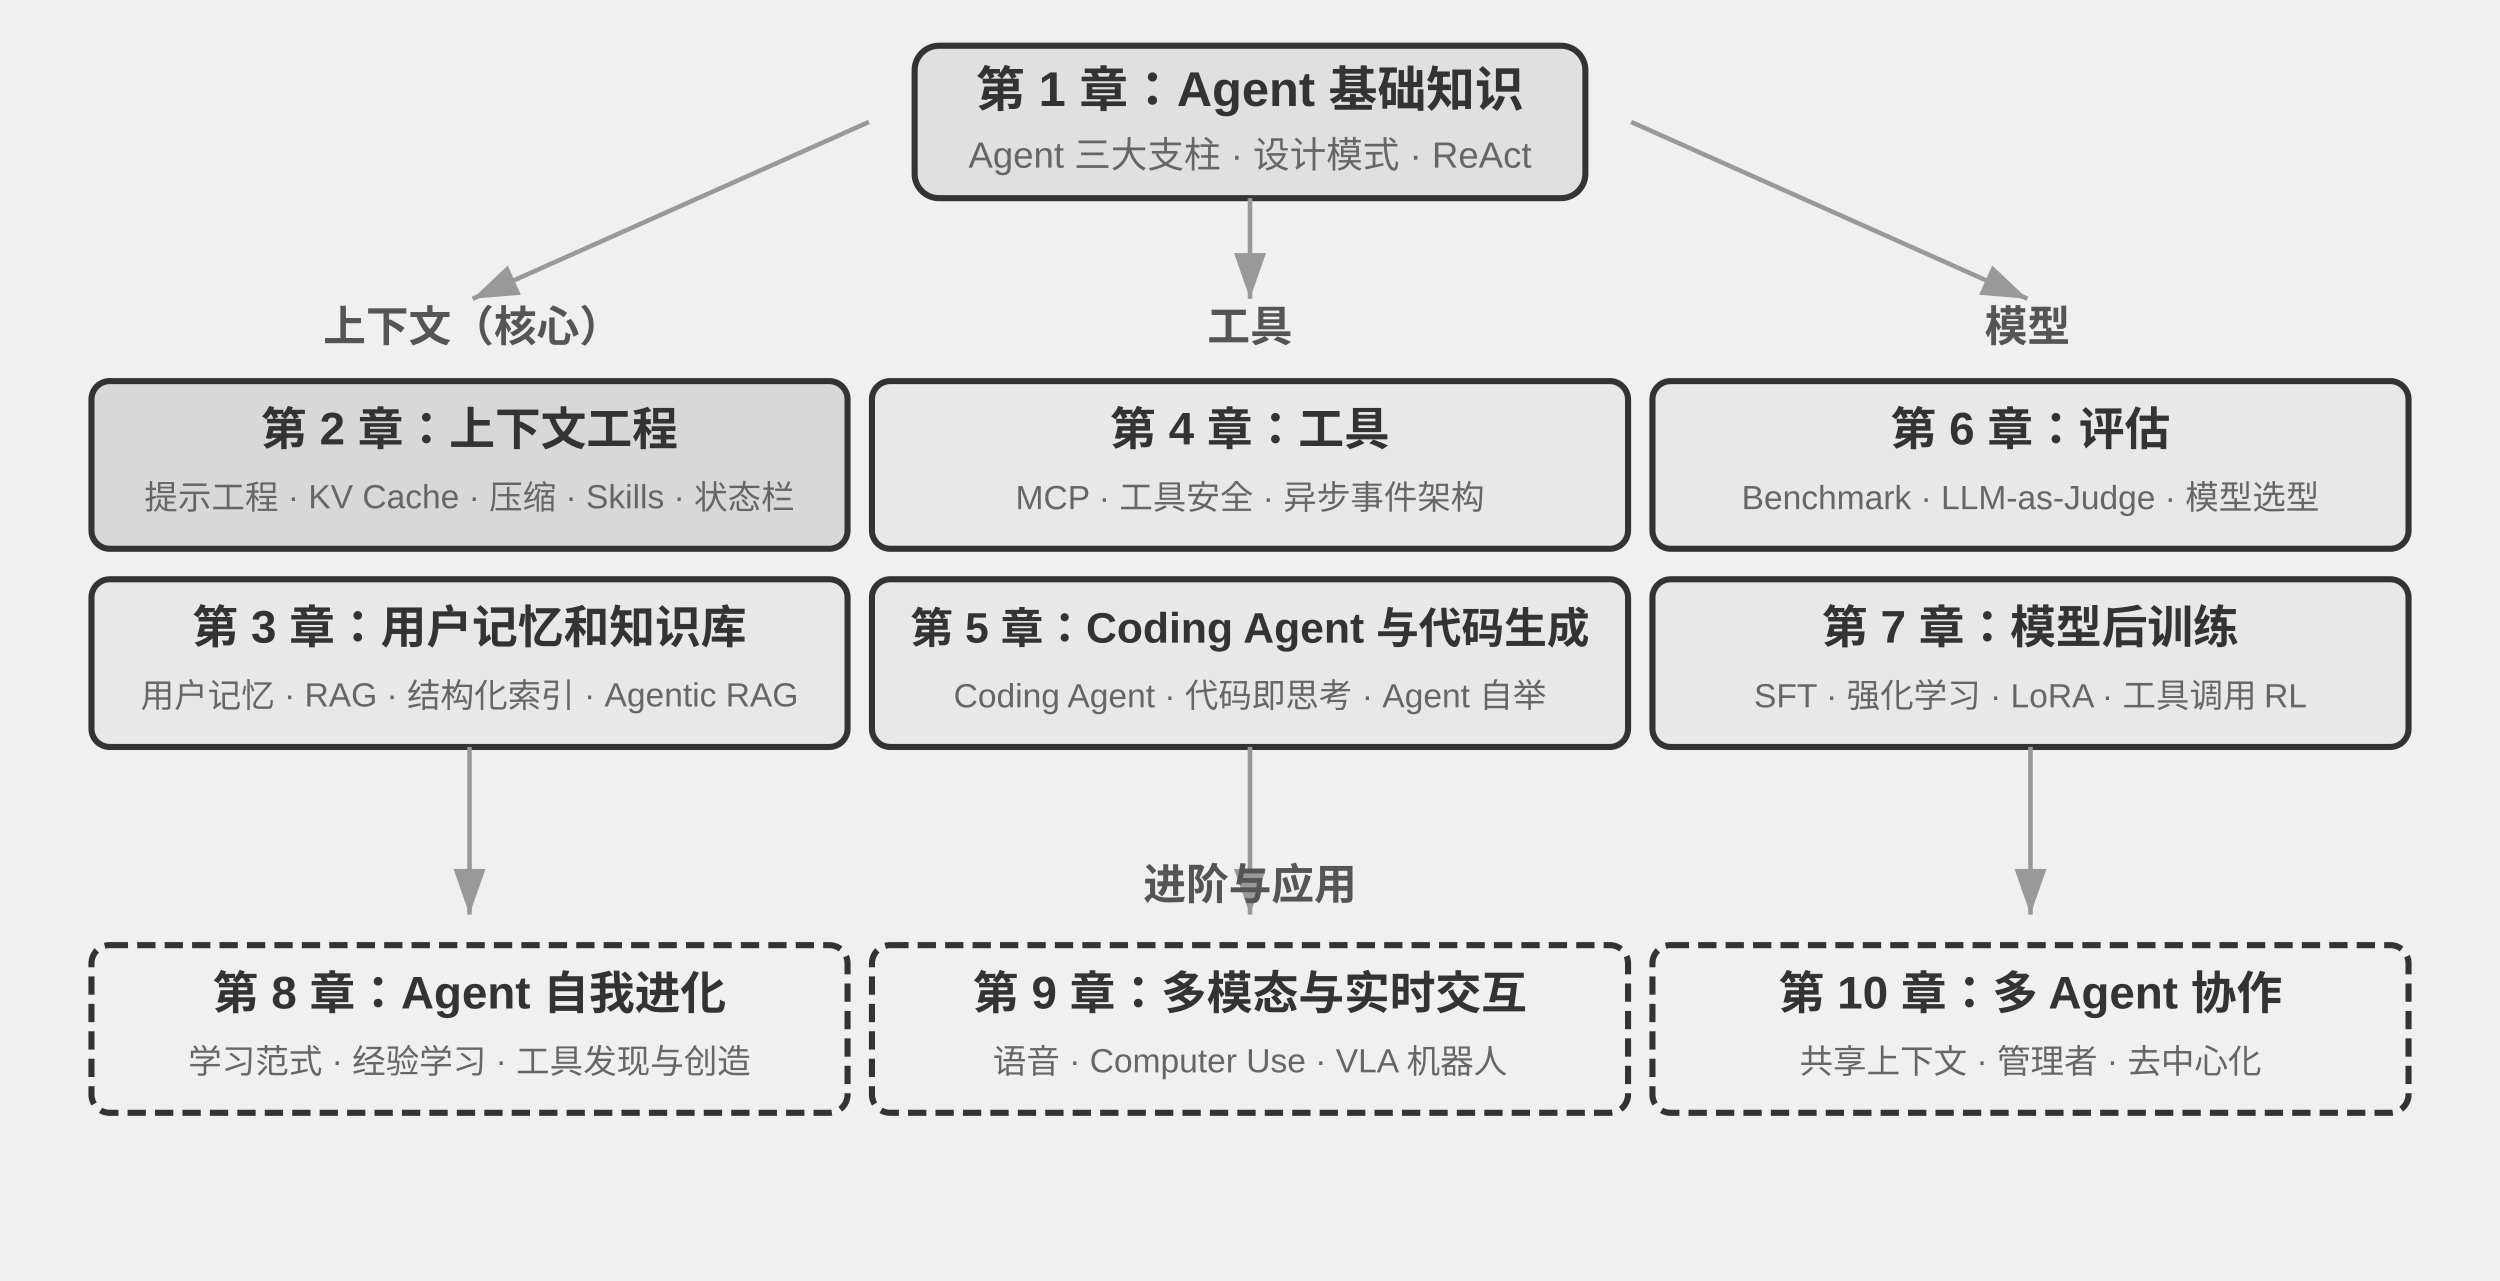
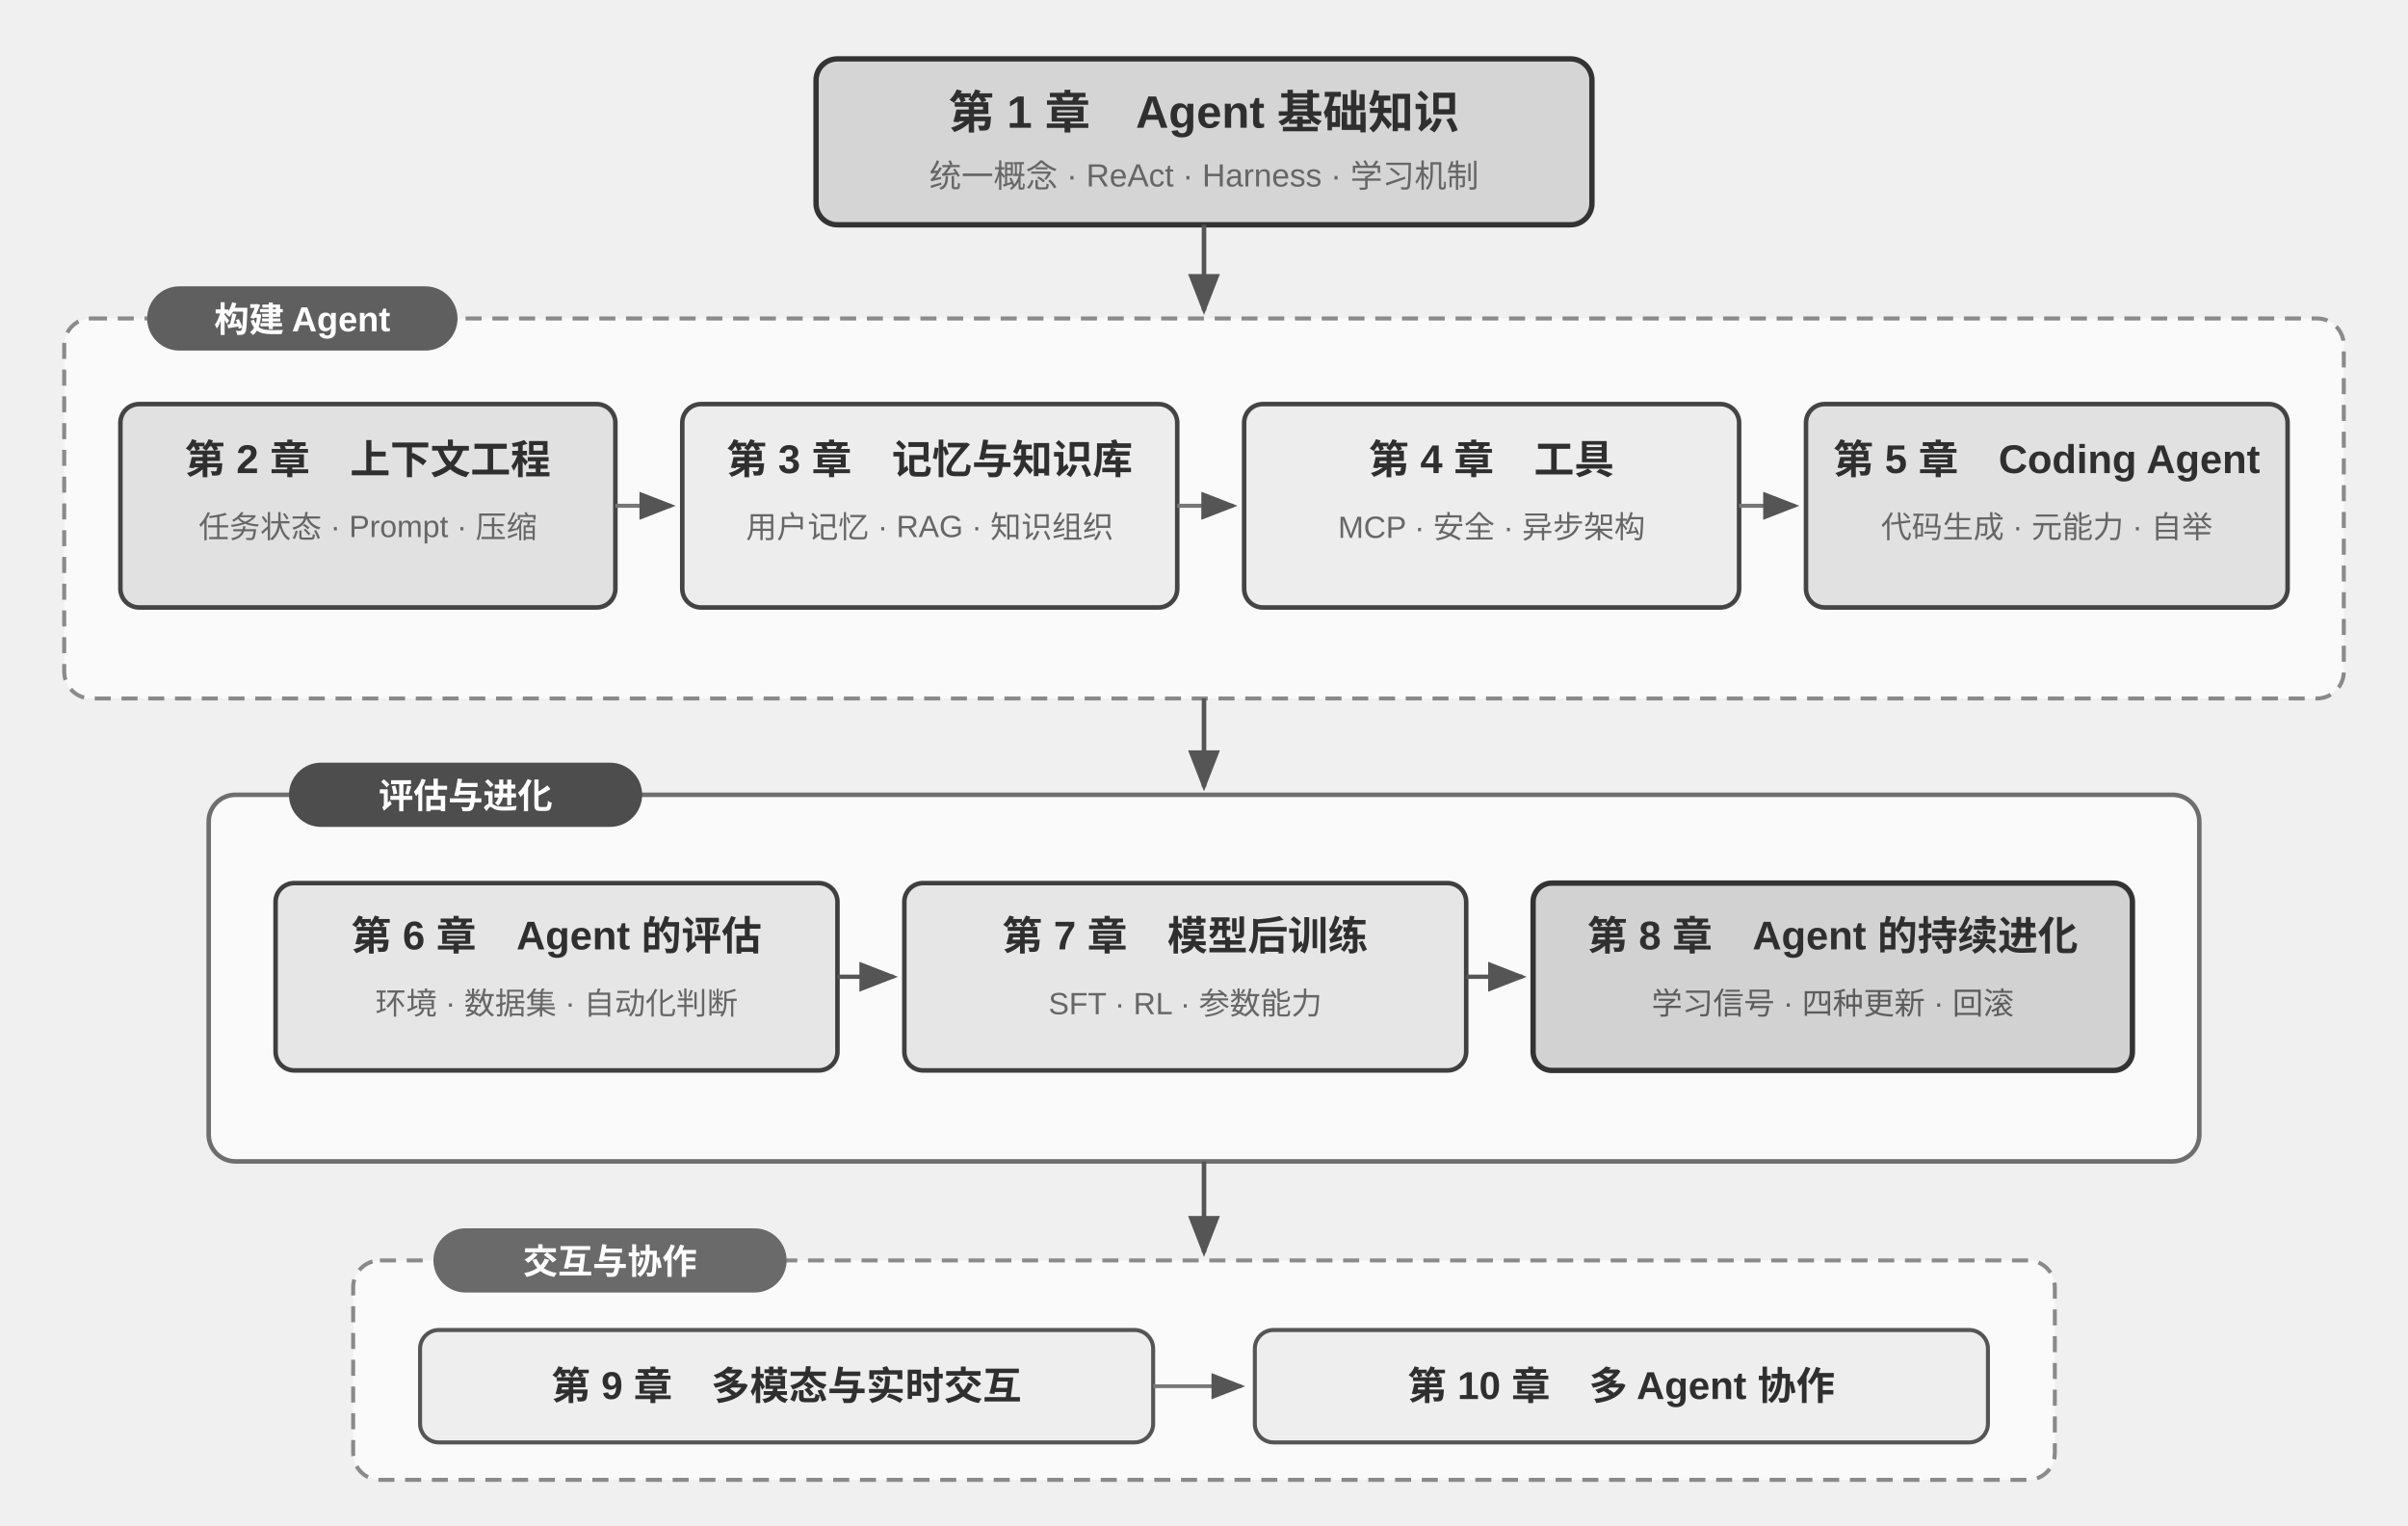
- <svg xmlns="http://www.w3.org/2000/svg" viewBox="0 40 820 420" width="820" height="420" style="background:#ffffff">
+ <svg xmlns="http://www.w3.org/2000/svg" viewBox="0 0 900 570" width="900" height="570" style="background:#ffffff">
  <defs>
-     <marker id="ah" markerWidth="10" markerHeight="7" refX="10" refY="3.5" orient="auto">
-       <polygon points="0 0, 10 3.5, 0 7" fill="#333333" />
-     </marker>
-     <marker id="ah-g" markerWidth="10" markerHeight="7" refX="10" refY="3.5" orient="auto">
-       <polygon points="0 0, 10 3.5, 0 7" fill="#999999" />
+     <marker id="arrow" markerWidth="9" markerHeight="7" refX="8" refY="3.5" orient="auto">
+       <polygon points="0 0, 9 3.5, 0 7" fill="#555555" />
    </marker>
  </defs>
-   <rect x="300" y="55" width="220" height="50" rx="8" fill="#e0e0e0" stroke="#333333" stroke-width="2" />
-   <text x="410" y="75" font-family="Arial, 'Helvetica Neue', Helvetica, 'PingFang SC', 'Microsoft YaHei', sans-serif" font-size="16" fill="#333333" text-anchor="middle" font-weight="bold">第 1 章：Agent 基础知识</text>
-   <text x="410" y="95" font-family="Arial, 'Helvetica Neue', Helvetica, 'PingFang SC', 'Microsoft YaHei', sans-serif" font-size="12" fill="#666666" text-anchor="middle">Agent 三大支柱 · 设计模式 · ReAct</text>
-   <line x1="285" y1="80" x2="155" y2="138" stroke="#999999" stroke-width="1.5" marker-end="url(#ah-g)" />
-   <line x1="410" y1="105" x2="410" y2="138" stroke="#999999" stroke-width="1.5" marker-end="url(#ah-g)" />
-   <line x1="535" y1="80" x2="665" y2="138" stroke="#999999" stroke-width="1.5" marker-end="url(#ah-g)" />
-   <text x="155" y="152" font-family="Arial, 'Helvetica Neue', Helvetica, 'PingFang SC', 'Microsoft YaHei', sans-serif" font-size="14" fill="#555555" text-anchor="middle" font-weight="bold">上下文（核心）</text>
-   <text x="410" y="152" font-family="Arial, 'Helvetica Neue', Helvetica, 'PingFang SC', 'Microsoft YaHei', sans-serif" font-size="14" fill="#555555" text-anchor="middle" font-weight="bold">工具</text>
-   <text x="665" y="152" font-family="Arial, 'Helvetica Neue', Helvetica, 'PingFang SC', 'Microsoft YaHei', sans-serif" font-size="14" fill="#555555" text-anchor="middle" font-weight="bold">模型</text>
-   <rect x="30" y="165" width="248" height="55" rx="6" fill="#d8d8d8" stroke="#333333" stroke-width="2" />
-   <text x="154" y="186" font-family="Arial, 'Helvetica Neue', Helvetica, 'PingFang SC', 'Microsoft YaHei', sans-serif" font-size="15" fill="#333333" text-anchor="middle" font-weight="bold">第 2 章：上下文工程</text>
-   <text x="154" y="207" font-family="Arial, 'Helvetica Neue', Helvetica, 'PingFang SC', 'Microsoft YaHei', sans-serif" font-size="11" fill="#666666" text-anchor="middle">提示工程 · KV Cache · 压缩 · Skills · 状态栏</text>
-   <rect x="30" y="230" width="248" height="55" rx="6" fill="#e8e8e8" stroke="#333333" stroke-width="2" />
-   <text x="154" y="251" font-family="Arial, 'Helvetica Neue', Helvetica, 'PingFang SC', 'Microsoft YaHei', sans-serif" font-size="15" fill="#333333" text-anchor="middle" font-weight="bold">第 3 章：用户记忆和知识库</text>
-   <text x="154" y="272" font-family="Arial, 'Helvetica Neue', Helvetica, 'PingFang SC', 'Microsoft YaHei', sans-serif" font-size="11" fill="#666666" text-anchor="middle">用户记忆 · RAG · 结构化索引 · Agentic RAG</text>
-   <rect x="286" y="165" width="248" height="55" rx="6" fill="#e8e8e8" stroke="#333333" stroke-width="2" />
-   <text x="410" y="186" font-family="Arial, 'Helvetica Neue', Helvetica, 'PingFang SC', 'Microsoft YaHei', sans-serif" font-size="15" fill="#333333" text-anchor="middle" font-weight="bold">第 4 章：工具</text>
-   <text x="410" y="207" font-family="Arial, 'Helvetica Neue', Helvetica, 'PingFang SC', 'Microsoft YaHei', sans-serif" font-size="11" fill="#666666" text-anchor="middle">MCP · 工具安全 · 异步事件架构</text>
-   <rect x="286" y="230" width="248" height="55" rx="6" fill="#e8e8e8" stroke="#333333" stroke-width="2" />
-   <text x="410" y="251" font-family="Arial, 'Helvetica Neue', Helvetica, 'PingFang SC', 'Microsoft YaHei', sans-serif" font-size="14" fill="#333333" text-anchor="middle" font-weight="bold">第 5 章：Coding Agent 与代码生成</text>
-   <text x="410" y="272" font-family="Arial, 'Helvetica Neue', Helvetica, 'PingFang SC', 'Microsoft YaHei', sans-serif" font-size="11" fill="#666666" text-anchor="middle">Coding Agent · 代码即思考 · Agent 自举</text>
-   <rect x="542" y="165" width="248" height="55" rx="6" fill="#e8e8e8" stroke="#333333" stroke-width="2" />
-   <text x="666" y="186" font-family="Arial, 'Helvetica Neue', Helvetica, 'PingFang SC', 'Microsoft YaHei', sans-serif" font-size="15" fill="#333333" text-anchor="middle" font-weight="bold">第 6 章：评估</text>
-   <text x="666" y="207" font-family="Arial, 'Helvetica Neue', Helvetica, 'PingFang SC', 'Microsoft YaHei', sans-serif" font-size="11" fill="#666666" text-anchor="middle">Benchmark · LLM-as-Judge · 模型选型</text>
-   <rect x="542" y="230" width="248" height="55" rx="6" fill="#e8e8e8" stroke="#333333" stroke-width="2" />
-   <text x="666" y="251" font-family="Arial, 'Helvetica Neue', Helvetica, 'PingFang SC', 'Microsoft YaHei', sans-serif" font-size="15" fill="#333333" text-anchor="middle" font-weight="bold">第 7 章：模型后训练</text>
-   <text x="666" y="272" font-family="Arial, 'Helvetica Neue', Helvetica, 'PingFang SC', 'Microsoft YaHei', sans-serif" font-size="11" fill="#666666" text-anchor="middle">SFT · 强化学习 · LoRA · 工具调用 RL</text>
-   <line x1="154" y1="285" x2="154" y2="340" stroke="#999999" stroke-width="1.5" marker-end="url(#ah-g)" />
-   <line x1="410" y1="285" x2="410" y2="340" stroke="#999999" stroke-width="1.5" marker-end="url(#ah-g)" />
-   <line x1="666" y1="285" x2="666" y2="340" stroke="#999999" stroke-width="1.5" marker-end="url(#ah-g)" />
-   <text x="410" y="335" font-family="Arial, 'Helvetica Neue', Helvetica, 'PingFang SC', 'Microsoft YaHei', sans-serif" font-size="14" fill="#555555" text-anchor="middle" font-weight="bold">进阶与应用</text>
-   <rect x="30" y="350" width="248" height="55" rx="6" fill="#f0f0f0" stroke="#333333" stroke-width="2" stroke-dasharray="6,3" />
-   <text x="154" y="371" font-family="Arial, 'Helvetica Neue', Helvetica, 'PingFang SC', 'Microsoft YaHei', sans-serif" font-size="15" fill="#333333" text-anchor="middle" font-weight="bold">第 8 章：Agent 自我进化</text>
-   <text x="154" y="392" font-family="Arial, 'Helvetica Neue', Helvetica, 'PingFang SC', 'Microsoft YaHei', sans-serif" font-size="11" fill="#666666" text-anchor="middle">学习范式 · 经验学习 · 工具发现与创造</text>
-   <rect x="286" y="350" width="248" height="55" rx="6" fill="#f0f0f0" stroke="#333333" stroke-width="2" stroke-dasharray="6,3" />
-   <text x="410" y="371" font-family="Arial, 'Helvetica Neue', Helvetica, 'PingFang SC', 'Microsoft YaHei', sans-serif" font-size="15" fill="#333333" text-anchor="middle" font-weight="bold">第 9 章：多模态与实时交互</text>
-   <text x="410" y="392" font-family="Arial, 'Helvetica Neue', Helvetica, 'PingFang SC', 'Microsoft YaHei', sans-serif" font-size="11" fill="#666666" text-anchor="middle">语音 · Computer Use · VLA 机器人</text>
-   <rect x="542" y="350" width="248" height="55" rx="6" fill="#f0f0f0" stroke="#333333" stroke-width="2" stroke-dasharray="6,3" />
-   <text x="666" y="371" font-family="Arial, 'Helvetica Neue', Helvetica, 'PingFang SC', 'Microsoft YaHei', sans-serif" font-size="15" fill="#333333" text-anchor="middle" font-weight="bold">第 10 章：多 Agent 协作</text>
-   <text x="666" y="392" font-family="Arial, 'Helvetica Neue', Helvetica, 'PingFang SC', 'Microsoft YaHei', sans-serif" font-size="11" fill="#666666" text-anchor="middle">共享上下文 · 管理者 · 去中心化</text>
+   <g font-family="Arial, 'Helvetica Neue', Helvetica, 'PingFang SC', 'Microsoft YaHei', sans-serif" fill="#2f2f2f">
+     <rect x="305" y="22" width="290" height="62" rx="8" fill="#d5d5d5" stroke="#333333" stroke-width="2" />
+     <text x="450" y="48" text-anchor="middle" font-size="17" font-weight="bold">第 1 章　Agent 基础知识</text>
+     <text x="450" y="70" text-anchor="middle" font-size="12" fill="#666666">统一概念 · ReAct · Harness · 学习机制</text>
+     <line x1="450" y1="84" x2="450" y2="116" stroke="#555555" stroke-width="1.7" marker-end="url(#arrow)" />
+     <rect x="24" y="119" width="852" height="142" rx="10" fill="#fafafa" stroke="#8a8a8a" stroke-width="1.5" stroke-dasharray="6 4" />
+     <rect x="55" y="107" width="116" height="24" rx="12" fill="#5f5f5f" />
+     <text x="113" y="124" text-anchor="middle" font-size="13" font-weight="bold" fill="#ffffff">构建 Agent</text>
+     <rect x="45" y="151" width="185" height="76" rx="7" fill="#e1e1e1" stroke="#444444" stroke-width="1.7" />
+     <text x="137.5" y="177" text-anchor="middle" font-size="15" font-weight="bold">第 2 章　上下文工程</text>
+     <text x="137.5" y="201" text-anchor="middle" font-size="11.5" fill="#666666">任务状态 · Prompt · 压缩</text>
+     <line x1="230" y1="189" x2="251" y2="189" stroke="#777777" stroke-width="1.5" marker-end="url(#arrow)" />
+     <rect x="255" y="151" width="185" height="76" rx="7" fill="#ededed" stroke="#444444" stroke-width="1.7" />
+     <text x="347.5" y="177" text-anchor="middle" font-size="15" font-weight="bold">第 3 章　记忆与知识库</text>
+     <text x="347.5" y="201" text-anchor="middle" font-size="11.5" fill="#666666">用户记忆 · RAG · 知识组织</text>
+     <line x1="440" y1="189" x2="461" y2="189" stroke="#777777" stroke-width="1.5" marker-end="url(#arrow)" />
+     <rect x="465" y="151" width="185" height="76" rx="7" fill="#ededed" stroke="#444444" stroke-width="1.7" />
+     <text x="557.5" y="177" text-anchor="middle" font-size="15" font-weight="bold">第 4 章　工具</text>
+     <text x="557.5" y="201" text-anchor="middle" font-size="11.5" fill="#666666">MCP · 安全 · 异步架构</text>
+     <line x1="650" y1="189" x2="671" y2="189" stroke="#777777" stroke-width="1.5" marker-end="url(#arrow)" />
+     <rect x="675" y="151" width="180" height="76" rx="7" fill="#e1e1e1" stroke="#444444" stroke-width="1.7" />
+     <text x="765" y="177" text-anchor="middle" font-size="15" font-weight="bold">第 5 章　Coding Agent</text>
+     <text x="765" y="201" text-anchor="middle" font-size="11.5" fill="#666666">代码生成 · 元能力 · 自举</text>
+     <line x1="450" y1="261" x2="450" y2="294" stroke="#555555" stroke-width="1.7" marker-end="url(#arrow)" />
+     <rect x="78" y="297" width="744" height="137" rx="10" fill="#fafafa" stroke="#6e6e6e" stroke-width="1.7" />
+     <rect x="108" y="285" width="132" height="24" rx="12" fill="#4d4d4d" />
+     <text x="174" y="302" text-anchor="middle" font-size="13" font-weight="bold" fill="#ffffff">评估与进化</text>
+     <rect x="103" y="330" width="210" height="70" rx="7" fill="#e6e6e6" stroke="#3f3f3f" stroke-width="1.7" />
+     <text x="208" y="355" text-anchor="middle" font-size="15" font-weight="bold">第 6 章　Agent 的评估</text>
+     <text x="208" y="379" text-anchor="middle" font-size="11.5" fill="#666666">环境 · 数据集 · 自动化判断</text>
+     <line x1="313" y1="365" x2="334" y2="365" stroke="#555555" stroke-width="1.6" marker-end="url(#arrow)" />
+     <rect x="338" y="330" width="210" height="70" rx="7" fill="#e6e6e6" stroke="#3f3f3f" stroke-width="1.7" />
+     <text x="443" y="355" text-anchor="middle" font-size="15" font-weight="bold">第 7 章　模型后训练</text>
+     <text x="443" y="379" text-anchor="middle" font-size="11.5" fill="#666666">SFT · RL · 参数能力</text>
+     <line x1="548" y1="365" x2="569" y2="365" stroke="#555555" stroke-width="1.6" marker-end="url(#arrow)" />
+     <rect x="573" y="330" width="224" height="70" rx="7" fill="#d2d2d2" stroke="#333333" stroke-width="2" />
+     <text x="685" y="355" text-anchor="middle" font-size="15" font-weight="bold">第 8 章　Agent 的持续进化</text>
+     <text x="685" y="379" text-anchor="middle" font-size="11.5" fill="#5c5c5c">学习信号 · 四种更新 · 回滚</text>
+     <line x1="450" y1="434" x2="450" y2="468" stroke="#555555" stroke-width="1.7" marker-end="url(#arrow)" />
+     <rect x="132" y="471" width="636" height="82" rx="10" fill="#fafafa" stroke="#8a8a8a" stroke-width="1.5" stroke-dasharray="6 4" />
+     <rect x="162" y="459" width="132" height="24" rx="12" fill="#6a6a6a" />
+     <text x="228" y="476" text-anchor="middle" font-size="13" font-weight="bold" fill="#ffffff">交互与协作</text>
+     <rect x="157" y="497" width="274" height="42" rx="7" fill="#eeeeee" stroke="#555555" stroke-width="1.5" />
+     <text x="294" y="523" text-anchor="middle" font-size="14.5" font-weight="bold">第 9 章　多模态与实时交互</text>
+     <line x1="431" y1="518" x2="464" y2="518" stroke="#777777" stroke-width="1.4" marker-end="url(#arrow)" />
+     <rect x="469" y="497" width="274" height="42" rx="7" fill="#eeeeee" stroke="#555555" stroke-width="1.5" />
+     <text x="606" y="523" text-anchor="middle" font-size="14.5" font-weight="bold">第 10 章　多 Agent 协作</text>
+   </g>
</svg>
